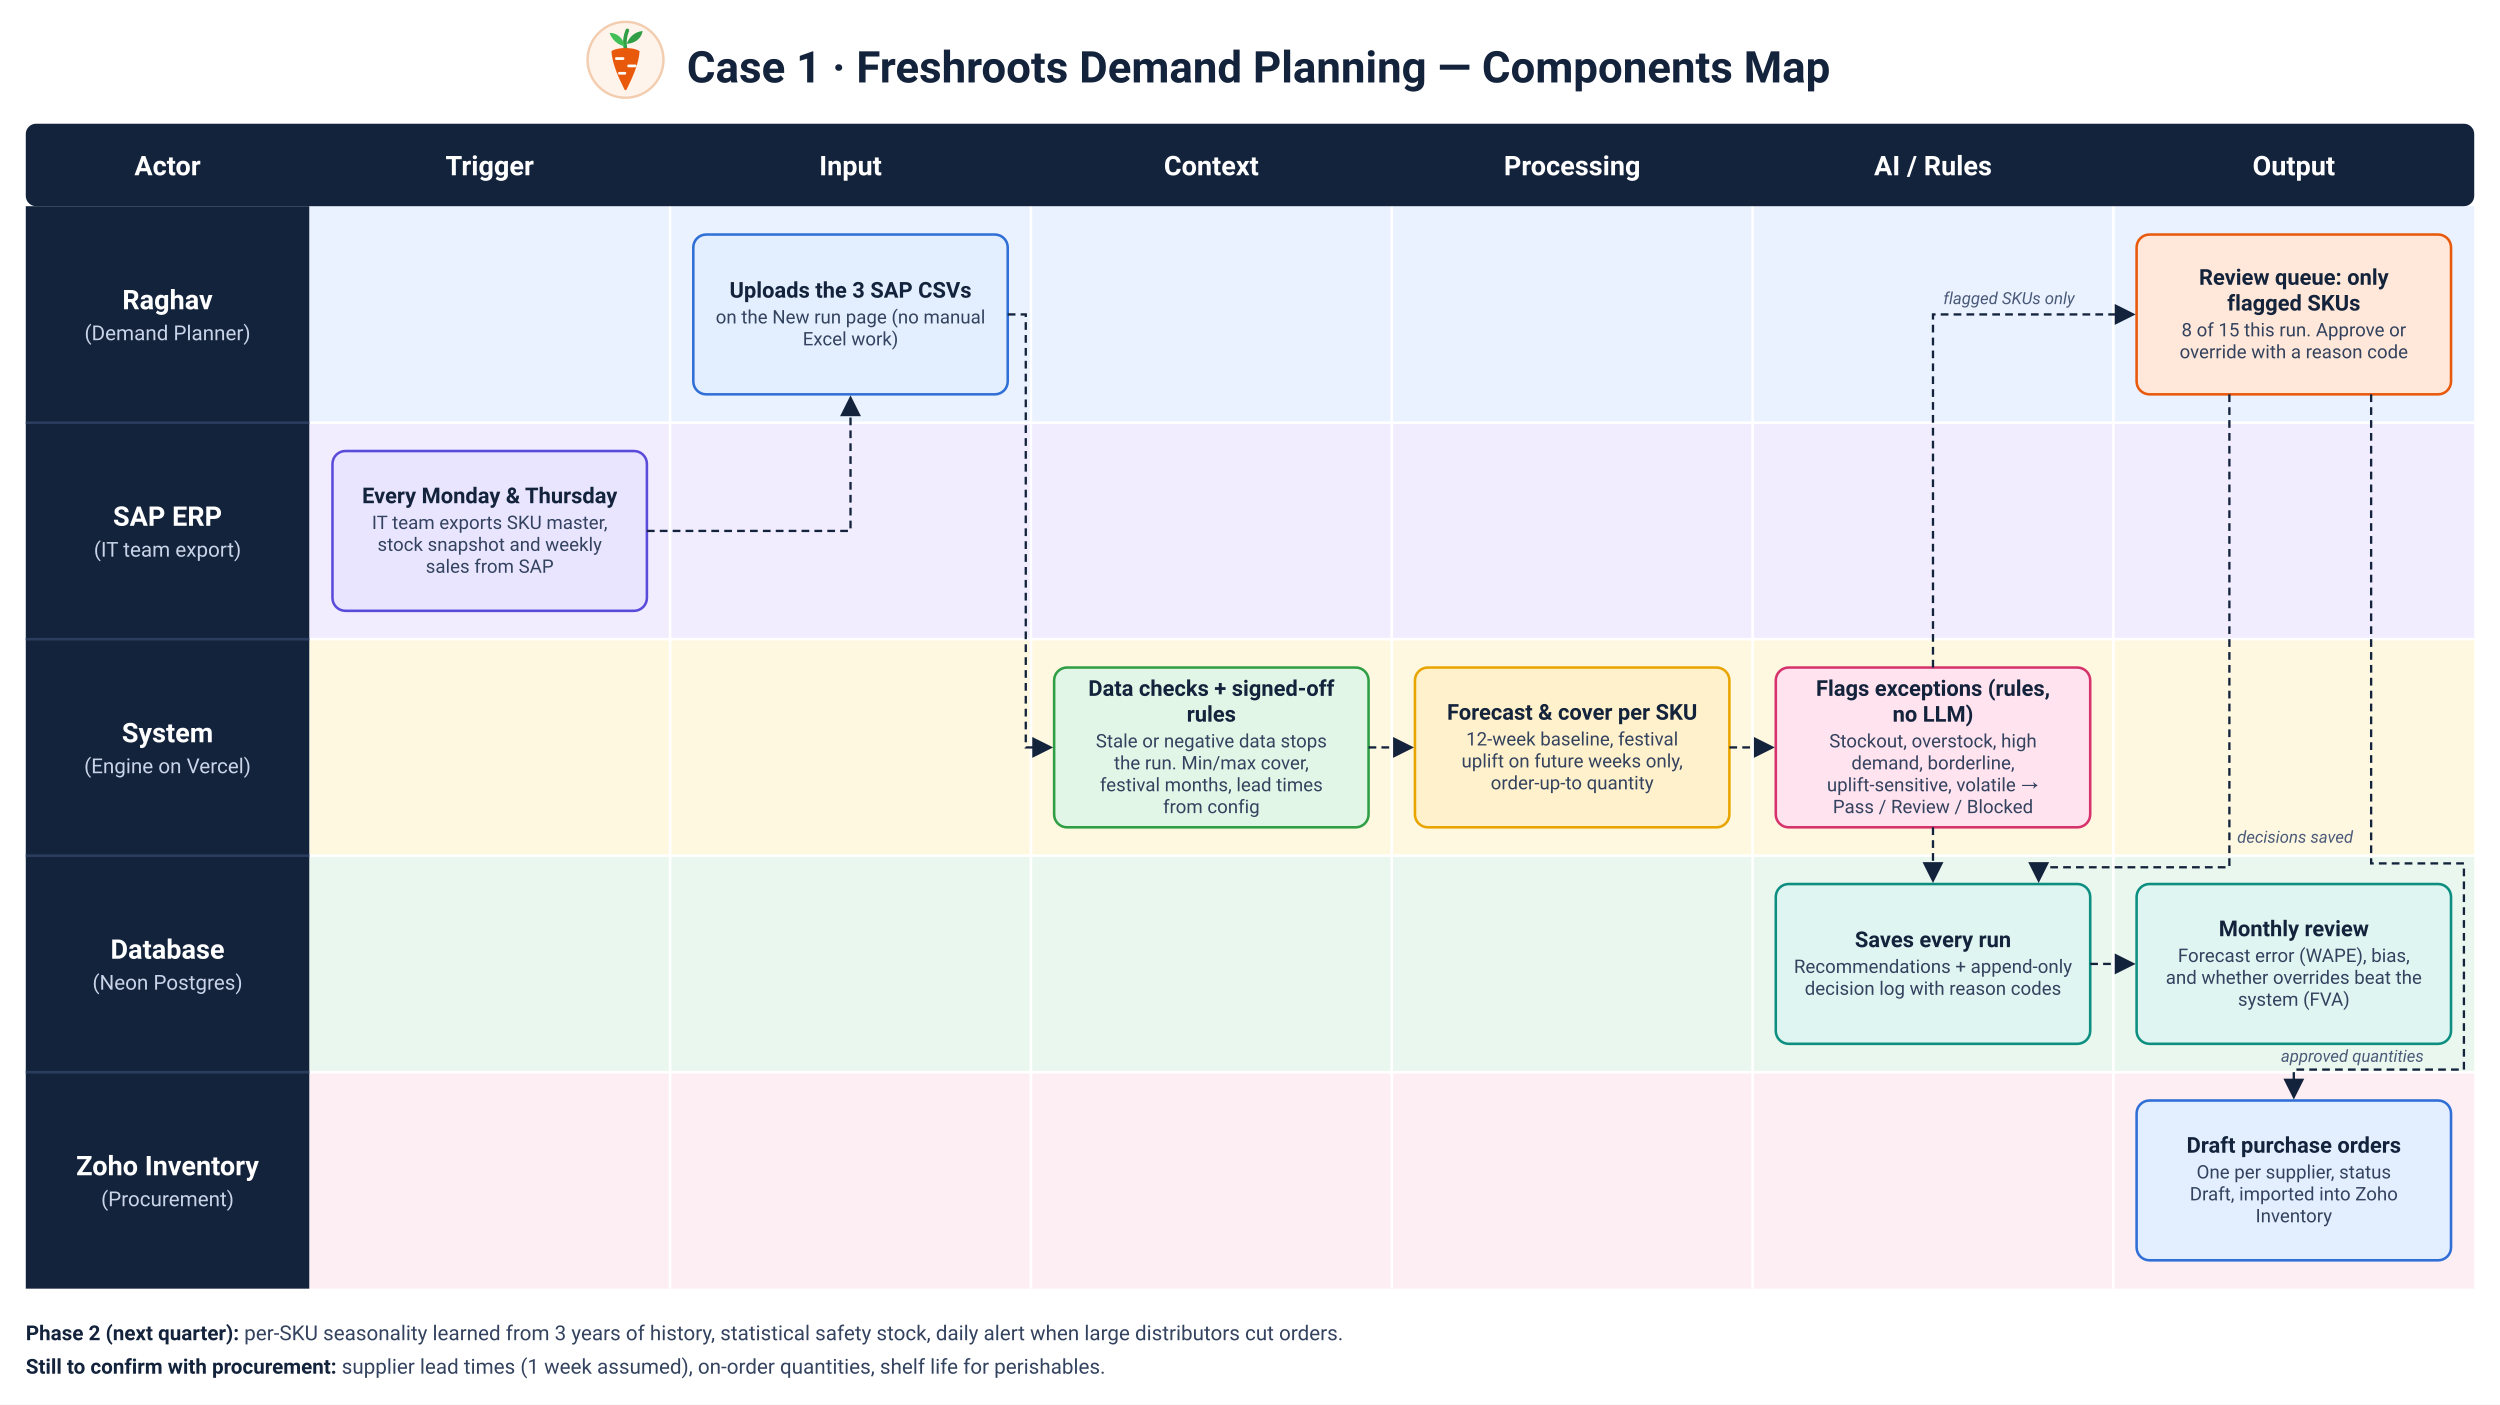
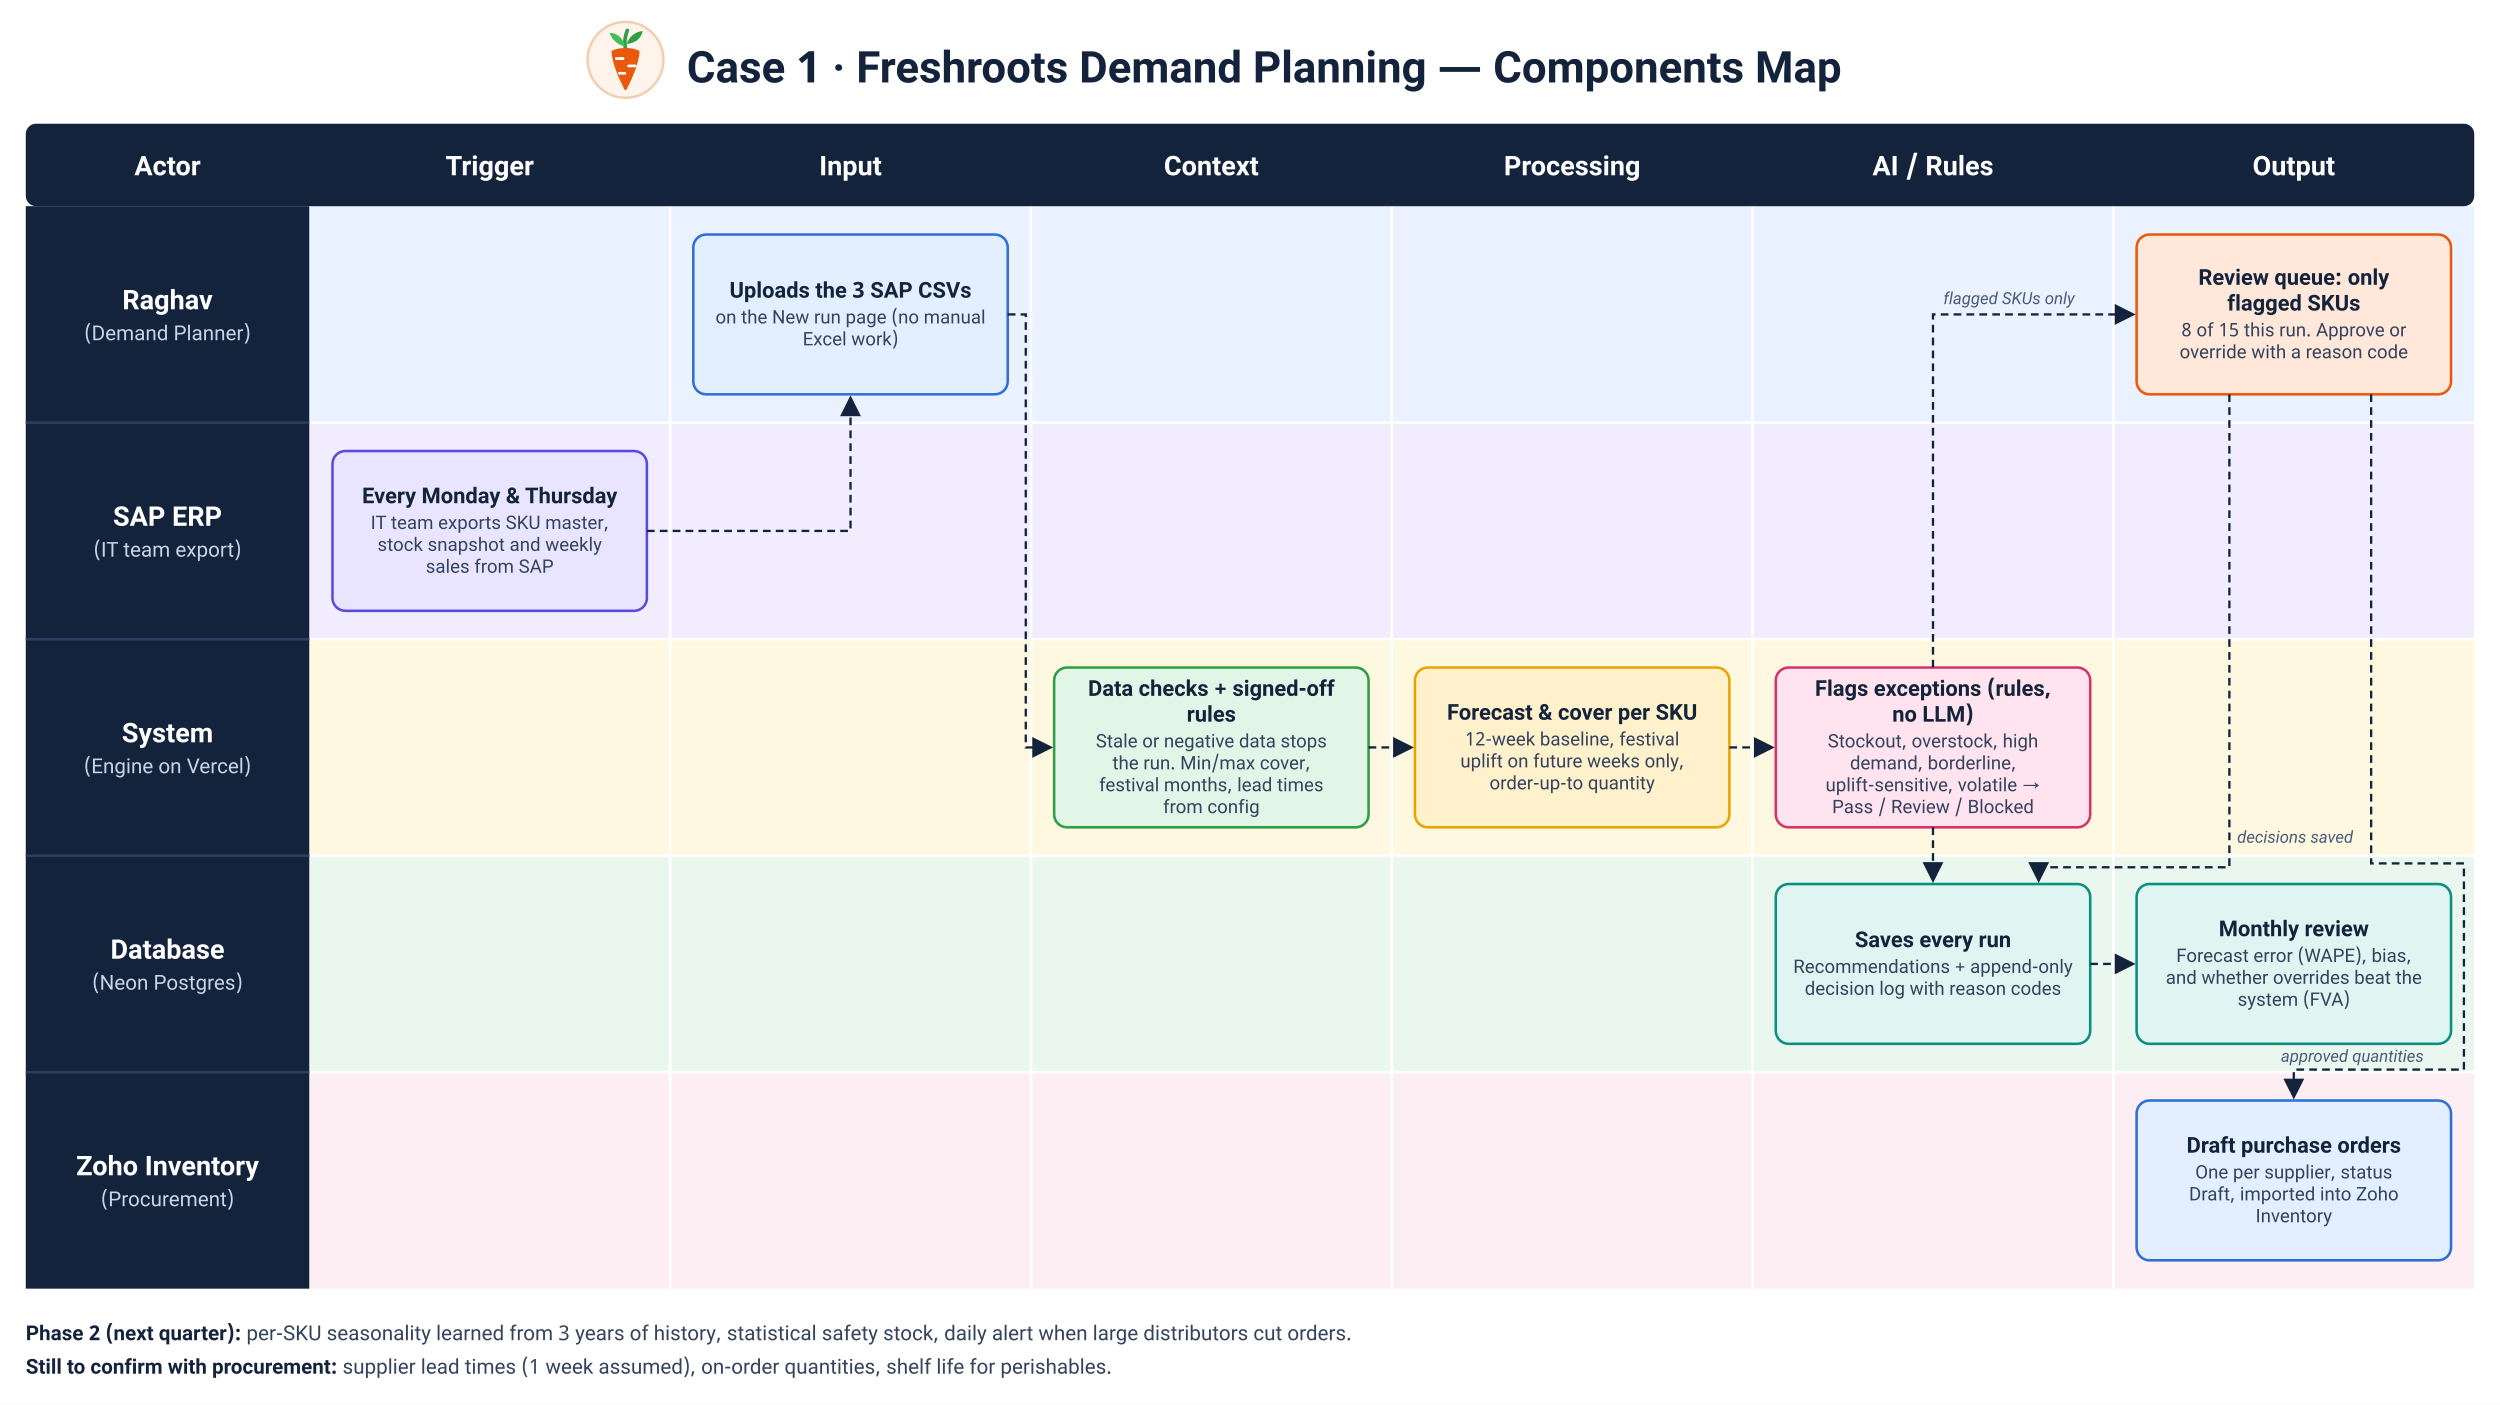
<svg xmlns="http://www.w3.org/2000/svg" viewBox="0 0 1940 1090" width="1940" height="1090">
  <defs>
    <marker id="ah" viewBox="0 0 10 10" refX="8" refY="5" markerWidth="9" markerHeight="9" orient="auto-start-reverse">
      <path d="M0 0 L10 5 L0 10 z" fill="#14233c" />
    </marker>
    <style>
-     text { font-family: -apple-system, "Segoe UI", Roboto, Helvetica, Arial, sans-serif; fill: #14233c; }
+     text { font-family: -apple-system, "Segoe UI", "Kohinoor Devanagari", "Noto Sans Devanagari", "Nirmala UI", Roboto, Helvetica, Arial, sans-serif; fill: #14233c; }
    .tt { font-size: 34px; font-weight: 700; }
    .hd { font-size: 21px; font-weight: 600; fill: #ffffff; }
    .an { font-size: 21px; font-weight: 700; fill: #ffffff; }
    .as { font-size: 16px; fill: #c9d4e8; }
    .bt { font-size: 17px; font-weight: 650; }
    .bb { font-size: 14.5px; fill: #33425e; }
    .al { font-size: 13px; font-style: italic; fill: #4a5a78; }
    .ft { font-size: 16px; fill: #33425e; }
    .fb { font-weight: 700; fill: #14233c; }
  </style>
  </defs>
  <rect width="1940" height="1090" fill="#ffffff" />
  <g transform="translate(455 16) scale(0.95)">
    <circle cx="32" cy="32" r="31" fill="#fff4ec" stroke="#f3cdb0" stroke-width="2" />
    <path d="M32 23 C31 18 31.5 13 33.5 8" fill="none" stroke="#2f9e44" stroke-width="3" stroke-linecap="round" />
    <path d="M31.5 21 C26 20 21 16 19 10 C25 10 30 14 31.5 21 Z" fill="#40c057" />
    <path d="M33 19 C35 13 40 9 46 8.5 C45 14.5 40 18.5 33 19 Z" fill="#2f9e44" />
    <path d="M20.5 25 C25 21.5 39 21.5 43.5 25 C43 35 37.5 47 33 56 C32.4 57.2 31.6 57.2 31 56 C26.5 47 21 35 20.5 25 Z" fill="#e8590c" />
    <path d="M24.5 31 L30 31 M34.5 37 L40 37 M27 43 L31.5 43" stroke="#ffffff" stroke-width="2.2" stroke-linecap="round" />
  </g>
  <text x="533" y="64" class="tt">Case 1 · Freshroots Demand Planning — Components Map</text>
  <rect x="240" y="160" width="1680" height="168" fill="#eaf2ff" />
  <rect x="240" y="328" width="1680" height="168" fill="#f1edff" />
  <rect x="240" y="496" width="1680" height="168" fill="#fff8e1" />
  <rect x="240" y="664" width="1680" height="168" fill="#eaf7ee" />
  <rect x="240" y="832" width="1680" height="168" fill="#fdeef3" />
  <line x1="520" y1="160" x2="520" y2="1000" stroke="#ffffff" stroke-width="2" />
  <line x1="800" y1="160" x2="800" y2="1000" stroke="#ffffff" stroke-width="2" />
  <line x1="1080" y1="160" x2="1080" y2="1000" stroke="#ffffff" stroke-width="2" />
  <line x1="1360" y1="160" x2="1360" y2="1000" stroke="#ffffff" stroke-width="2" />
  <line x1="1640" y1="160" x2="1640" y2="1000" stroke="#ffffff" stroke-width="2" />
  <line x1="240" y1="328" x2="1920" y2="328" stroke="#ffffff" stroke-width="2" />
  <line x1="240" y1="496" x2="1920" y2="496" stroke="#ffffff" stroke-width="2" />
  <line x1="240" y1="664" x2="1920" y2="664" stroke="#ffffff" stroke-width="2" />
  <line x1="240" y1="832" x2="1920" y2="832" stroke="#ffffff" stroke-width="2" />
  <rect x="20" y="96" width="1900" height="64" rx="8" fill="#14233c" />
  <text x="130.0" y="136" text-anchor="middle" class="hd">Actor</text>
  <text x="380.0" y="136" text-anchor="middle" class="hd">Trigger</text>
  <text x="660.0" y="136" text-anchor="middle" class="hd">Input</text>
  <text x="940.0" y="136" text-anchor="middle" class="hd">Context</text>
  <text x="1220.0" y="136" text-anchor="middle" class="hd">Processing</text>
  <text x="1500.0" y="136" text-anchor="middle" class="hd">AI / Rules</text>
  <text x="1780.0" y="136" text-anchor="middle" class="hd">Output</text>
  <rect x="20" y="160" width="220" height="840" fill="#14233c" />
  <text x="130.0" y="240.0" text-anchor="middle" class="an">Raghav</text>
  <text x="130.0" y="264.0" text-anchor="middle" class="as">(Demand Planner)</text>
  <text x="130.0" y="408.0" text-anchor="middle" class="an">SAP ERP</text>
  <text x="130.0" y="432.0" text-anchor="middle" class="as">(IT team export)</text>
  <line x1="20" y1="328" x2="240" y2="328" stroke="#2a3d5e" stroke-width="2" />
  <text x="130.0" y="576.0" text-anchor="middle" class="an">System</text>
  <text x="130.0" y="600.0" text-anchor="middle" class="as">(Engine on Vercel)</text>
  <line x1="20" y1="496" x2="240" y2="496" stroke="#2a3d5e" stroke-width="2" />
  <text x="130.0" y="744.0" text-anchor="middle" class="an">Database</text>
  <text x="130.0" y="768.0" text-anchor="middle" class="as">(Neon Postgres)</text>
  <line x1="20" y1="664" x2="240" y2="664" stroke="#2a3d5e" stroke-width="2" />
  <text x="130.0" y="912.0" text-anchor="middle" class="an">Zoho Inventory</text>
  <text x="130.0" y="936.0" text-anchor="middle" class="as">(Procurement)</text>
  <line x1="20" y1="832" x2="240" y2="832" stroke="#2a3d5e" stroke-width="2" />
  <rect x="258" y="350.0" width="244" height="124" rx="10" fill="#e9e5ff" stroke="#5b4bdb" stroke-width="2" />
  <text x="380.0" y="390.5" text-anchor="middle" class="bt">Every Monday &amp; Thursday</text>
  <text x="380.0" y="410.5" text-anchor="middle" class="bb">IT team exports SKU master,</text>
  <text x="380.0" y="427.5" text-anchor="middle" class="bb">stock snapshot and weekly</text>
  <text x="380.0" y="444.5" text-anchor="middle" class="bb">sales from SAP</text>
  <rect x="538" y="182.0" width="244" height="124" rx="10" fill="#e3efff" stroke="#2f6fd6" stroke-width="2" />
  <text x="660.0" y="231.0" text-anchor="middle" class="bt">Uploads the 3 SAP CSVs</text>
  <text x="660.0" y="251.0" text-anchor="middle" class="bb">on the New run page (no manual</text>
  <text x="660.0" y="268.0" text-anchor="middle" class="bb">Excel work)</text>
  <rect x="818" y="518.0" width="244" height="124" rx="10" fill="#e2f6e7" stroke="#2f9e44" stroke-width="2" />
  <text x="940.0" y="540.0" text-anchor="middle" class="bt">Data checks + signed-off</text>
  <text x="940.0" y="560.0" text-anchor="middle" class="bt">rules</text>
  <text x="940.0" y="580.0" text-anchor="middle" class="bb">Stale or negative data stops</text>
  <text x="940.0" y="597.0" text-anchor="middle" class="bb">the run. Min/max cover,</text>
  <text x="940.0" y="614.0" text-anchor="middle" class="bb">festival months, lead times</text>
  <text x="940.0" y="631.0" text-anchor="middle" class="bb">from config</text>
  <rect x="1098" y="518.0" width="244" height="124" rx="10" fill="#fff1cc" stroke="#e8a400" stroke-width="2" />
  <text x="1220.0" y="558.5" text-anchor="middle" class="bt">Forecast &amp; cover per SKU</text>
  <text x="1220.0" y="578.5" text-anchor="middle" class="bb">12-week baseline, festival</text>
  <text x="1220.0" y="595.5" text-anchor="middle" class="bb">uplift on future weeks only,</text>
  <text x="1220.0" y="612.5" text-anchor="middle" class="bb">order-up-to quantity</text>
  <rect x="1378" y="518.0" width="244" height="124" rx="10" fill="#ffe3ef" stroke="#d6336c" stroke-width="2" />
  <text x="1500.0" y="540.0" text-anchor="middle" class="bt">Flags exceptions (rules,</text>
  <text x="1500.0" y="560.0" text-anchor="middle" class="bt">no LLM)</text>
  <text x="1500.0" y="580.0" text-anchor="middle" class="bb">Stockout, overstock, high</text>
  <text x="1500.0" y="597.0" text-anchor="middle" class="bb">demand, borderline,</text>
  <text x="1500.0" y="614.0" text-anchor="middle" class="bb">uplift-sensitive, volatile →</text>
  <text x="1500.0" y="631.0" text-anchor="middle" class="bb">Pass / Review / Blocked</text>
  <rect x="1378" y="686.0" width="244" height="124" rx="10" fill="#dff5f2" stroke="#0c8f80" stroke-width="2" />
  <text x="1500.0" y="735.0" text-anchor="middle" class="bt">Saves every run</text>
  <text x="1500.0" y="755.0" text-anchor="middle" class="bb">Recommendations + append-only</text>
  <text x="1500.0" y="772.0" text-anchor="middle" class="bb">decision log with reason codes</text>
  <rect x="1658" y="182.0" width="244" height="124" rx="10" fill="#ffe8d9" stroke="#e8590c" stroke-width="2" />
  <text x="1780.0" y="221.0" text-anchor="middle" class="bt">Review queue: only</text>
  <text x="1780.0" y="241.0" text-anchor="middle" class="bt">flagged SKUs</text>
  <text x="1780.0" y="261.0" text-anchor="middle" class="bb">8 of 15 this run. Approve or</text>
  <text x="1780.0" y="278.0" text-anchor="middle" class="bb">override with a reason code</text>
  <rect x="1658" y="686.0" width="244" height="124" rx="10" fill="#dff5f2" stroke="#0c8f80" stroke-width="2" />
  <text x="1780.0" y="726.5" text-anchor="middle" class="bt">Monthly review</text>
  <text x="1780.0" y="746.5" text-anchor="middle" class="bb">Forecast error (WAPE), bias,</text>
  <text x="1780.0" y="763.5" text-anchor="middle" class="bb">and whether overrides beat the</text>
  <text x="1780.0" y="780.5" text-anchor="middle" class="bb">system (FVA)</text>
  <rect x="1658" y="854.0" width="244" height="124" rx="10" fill="#e3efff" stroke="#2f6fd6" stroke-width="2" />
  <text x="1780.0" y="894.5" text-anchor="middle" class="bt">Draft purchase orders</text>
  <text x="1780.0" y="914.5" text-anchor="middle" class="bb">One per supplier, status</text>
  <text x="1780.0" y="931.5" text-anchor="middle" class="bb">Draft, imported into Zoho</text>
  <text x="1780.0" y="948.5" text-anchor="middle" class="bb">Inventory</text>
  <path d="M502 412.0 H660.0 V310.0" fill="none" stroke="#14233c" stroke-width="1.8" stroke-dasharray="6 4" marker-end="url(#ah)" />
  <path d="M782 244.0 H796 V580.0 H814" fill="none" stroke="#14233c" stroke-width="1.8" stroke-dasharray="6 4" marker-end="url(#ah)" />
  <path d="M1062 580.0 H1094" fill="none" stroke="#14233c" stroke-width="1.8" stroke-dasharray="6 4" marker-end="url(#ah)" />
  <path d="M1342 580.0 H1374" fill="none" stroke="#14233c" stroke-width="1.8" stroke-dasharray="6 4" marker-end="url(#ah)" />
  <path d="M1500.0 642.0 V682.0" fill="none" stroke="#14233c" stroke-width="1.8" stroke-dasharray="6 4" marker-end="url(#ah)" />
  <path d="M1500.0 518.0 V244.0 H1654" fill="none" stroke="#14233c" stroke-width="1.8" stroke-dasharray="6 4" marker-end="url(#ah)" />
  <text x="1508.0" y="236.0" class="al">flagged SKUs only</text>
  <path d="M1622 748.0 H1654" fill="none" stroke="#14233c" stroke-width="1.8" stroke-dasharray="6 4" marker-end="url(#ah)" />
  <path d="M1730.0 306.0 V673 H1582 V682.0" fill="none" stroke="#14233c" stroke-width="1.8" stroke-dasharray="6 4" marker-end="url(#ah)" />
  <text x="1736.0" y="654" class="al">decisions saved</text>
  <path d="M1840.0 306.0 V670 H1912 V830.0 H1780.0 V850.0" fill="none" stroke="#14233c" stroke-width="1.8" stroke-dasharray="6 4" marker-end="url(#ah)" />
  <text x="1770" y="824.0" class="al">approved quantities</text>
  <text x="20" y="1040" class="ft">
    <tspan class="fb">Phase 2 (next quarter):</tspan> per-SKU seasonality learned from 3 years of history, statistical safety stock, daily alert when large distributors cut orders.</text>
  <text x="20" y="1066" class="ft">
    <tspan class="fb">Still to confirm with procurement:</tspan> supplier lead times (1 week assumed), on-order quantities, shelf life for perishables.</text>
</svg>
